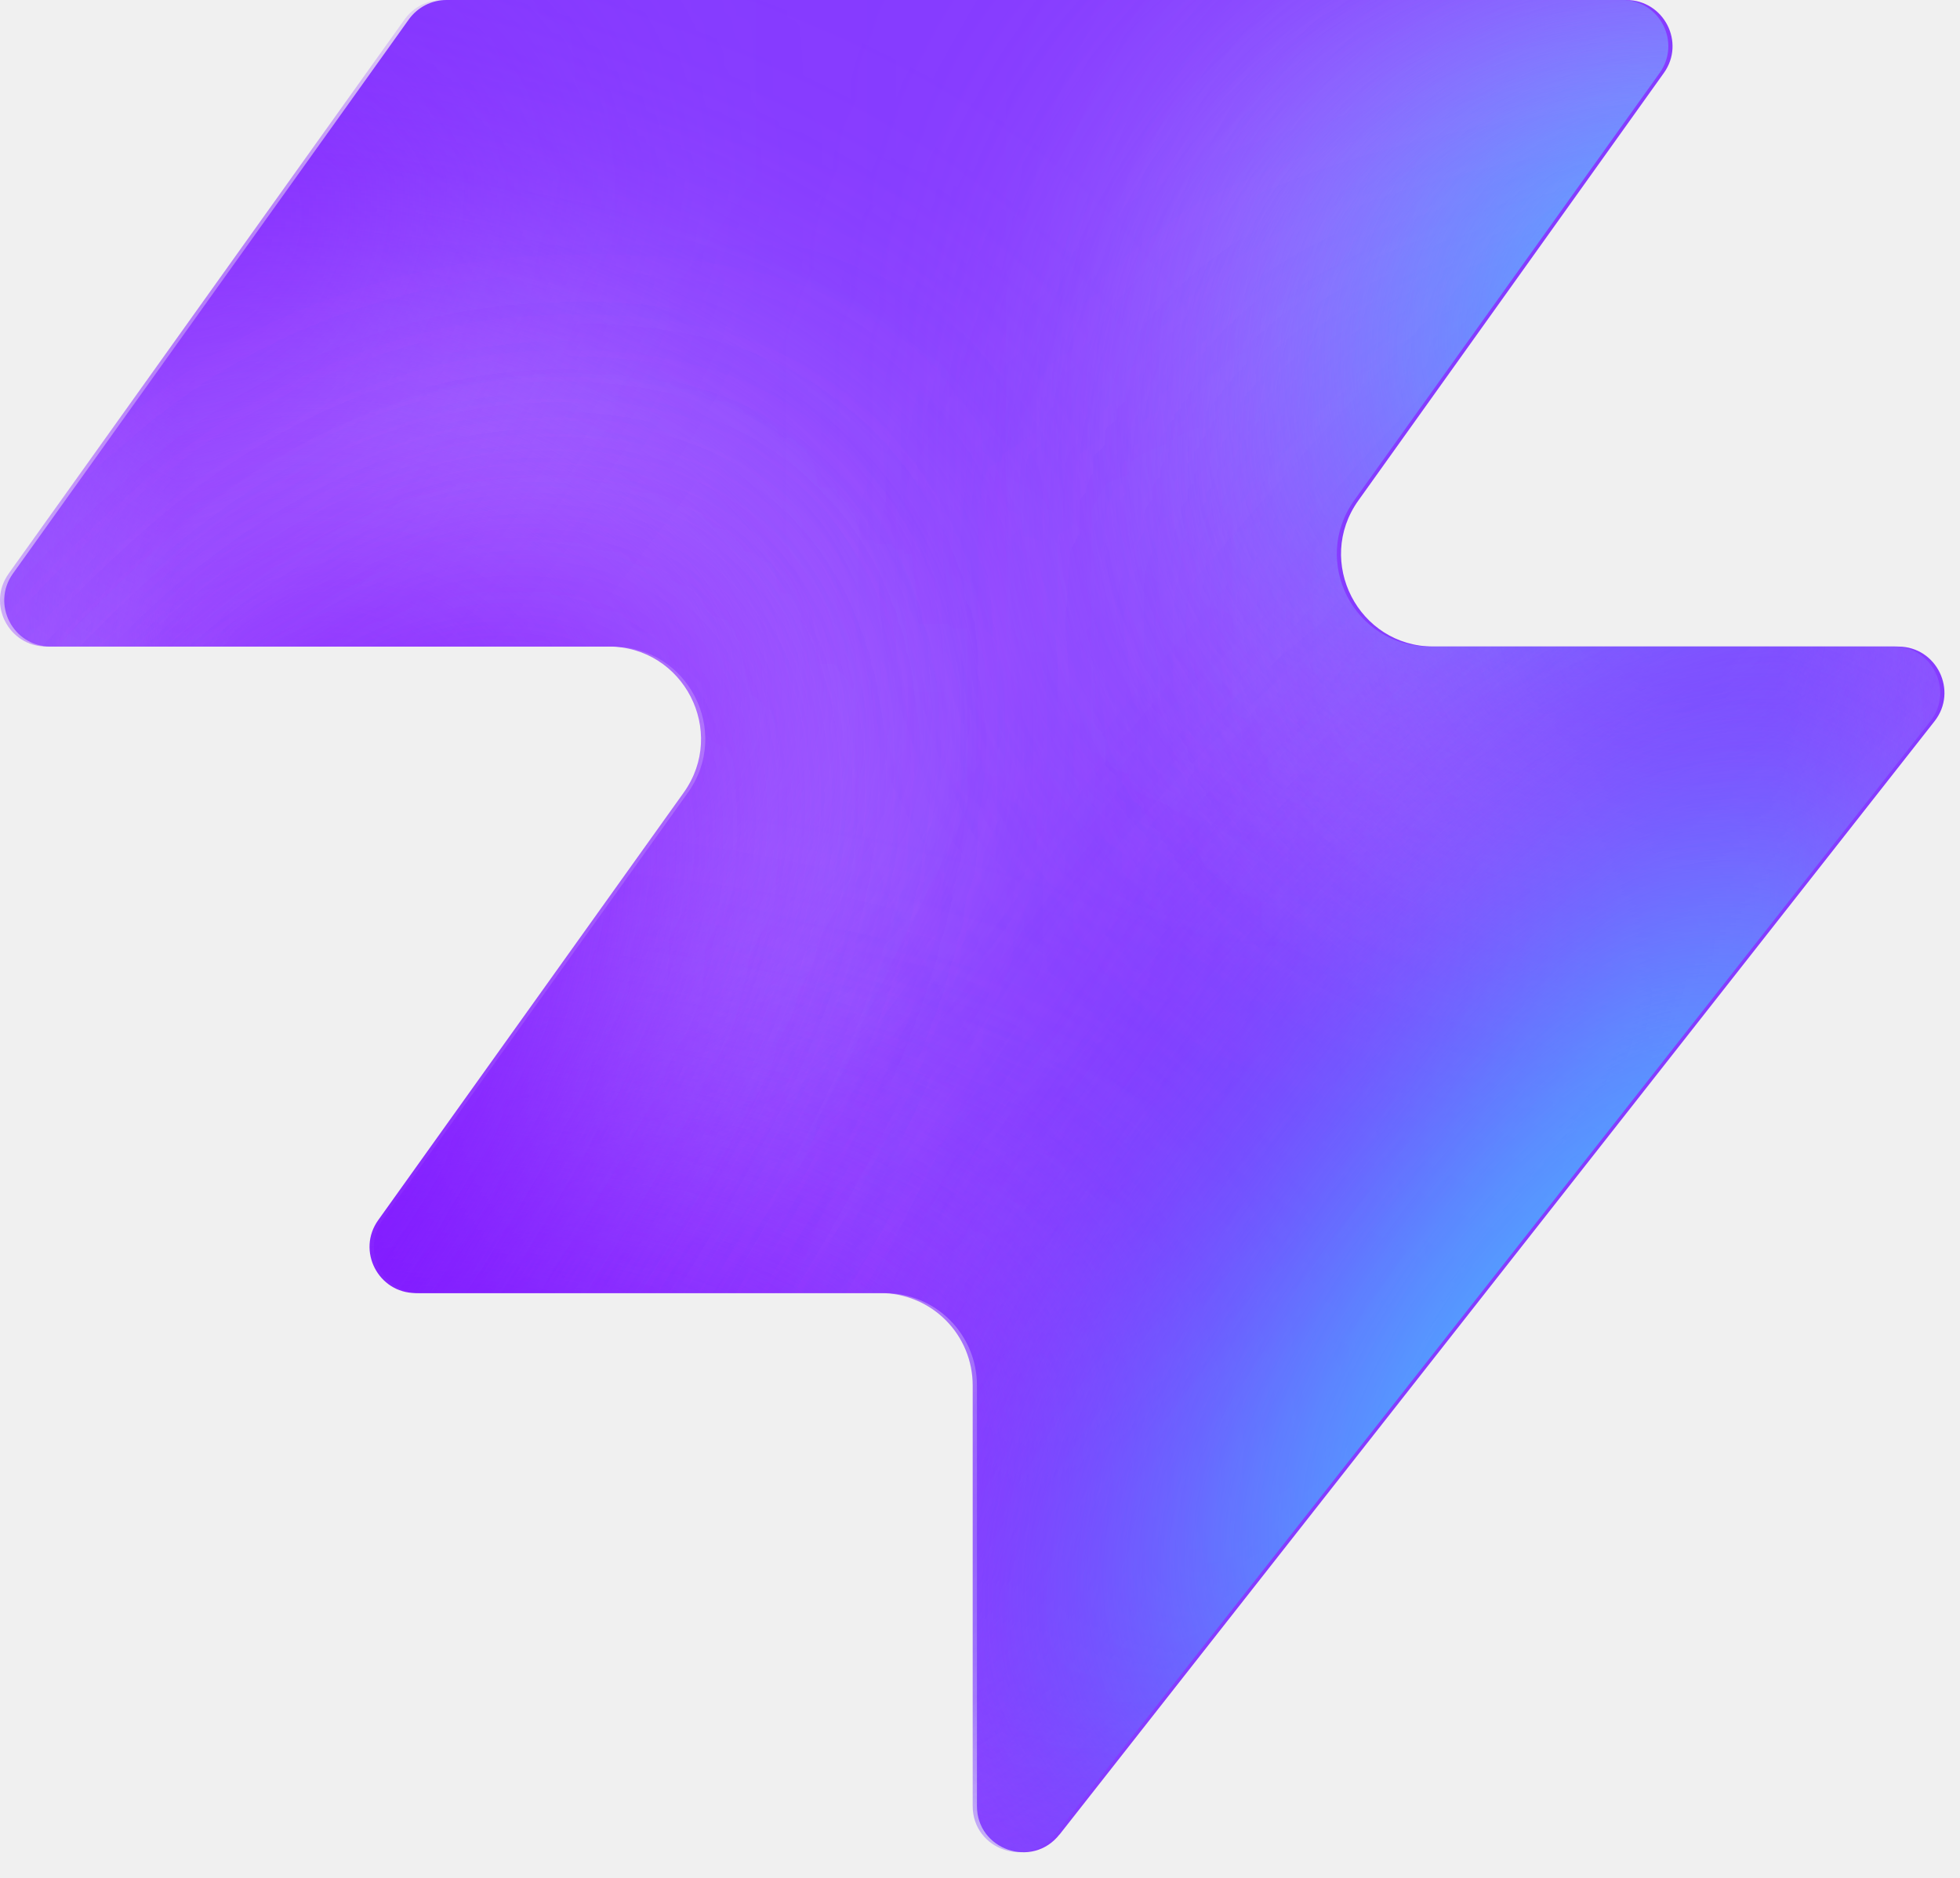
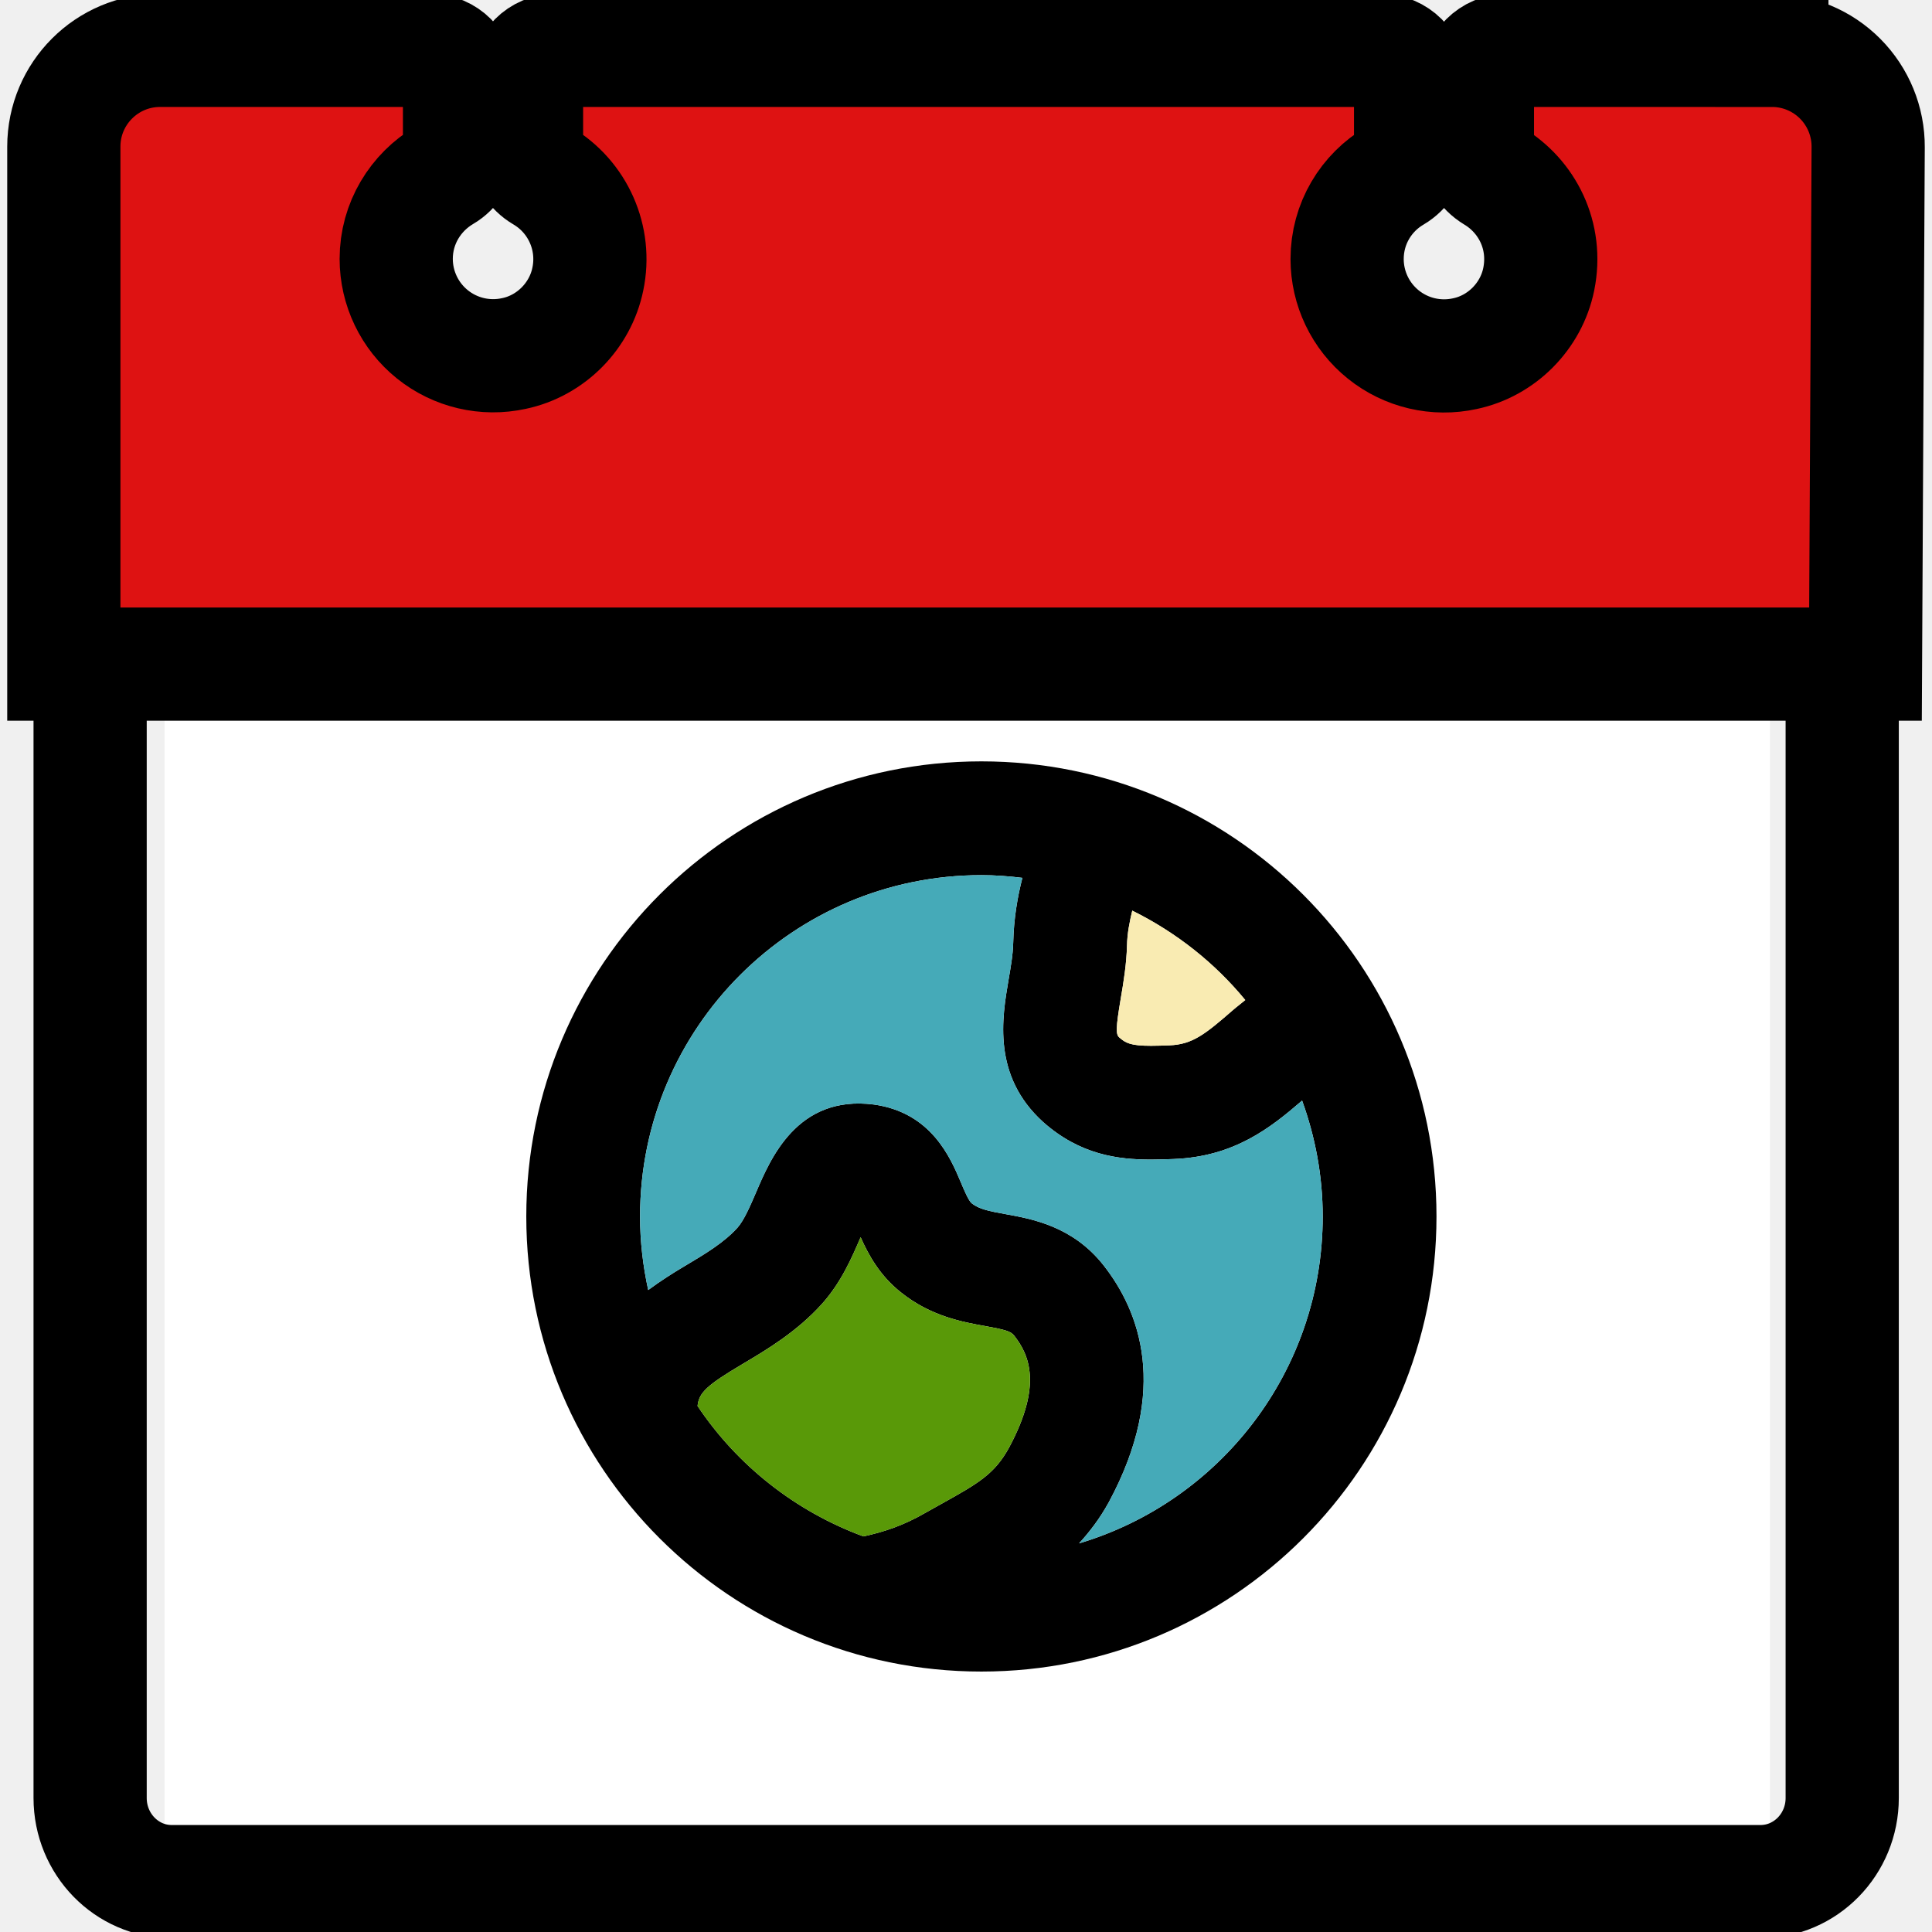
- <svg xmlns="http://www.w3.org/2000/svg" width="48" height="46" fill="none" viewBox="0 0 48 46">
-   <path fill="#863bff" d="M25.946 44.938c-.664.845-2.021.375-2.021-.698V33.937a2.26 2.26 0 0 0-2.262-2.262H10.287c-.92 0-1.456-1.04-.92-1.788l7.48-10.471c1.07-1.497 0-3.578-1.842-3.578H1.237c-.92 0-1.456-1.04-.92-1.788L10.013.474c.214-.297.556-.474.92-.474h28.894c.92 0 1.456 1.04.92 1.788l-7.48 10.471c-1.07 1.498 0 3.579 1.842 3.579h11.377c.943 0 1.473 1.088.89 1.83L25.947 44.94z" style="fill:#863bff;fill:color(display-p3 .525 .23 1);fill-opacity:1" />
-   <mask id="a" width="48" height="46" x="0" y="0" maskUnits="userSpaceOnUse" style="mask-type:alpha">
-     <path fill="#000" d="M25.842 44.938c-.664.844-2.021.375-2.021-.698V33.937a2.26 2.26 0 0 0-2.262-2.262H10.183c-.92 0-1.456-1.04-.92-1.788l7.48-10.471c1.07-1.498 0-3.579-1.842-3.579H1.133c-.92 0-1.456-1.04-.92-1.787L9.91.473c.214-.297.556-.474.92-.474h28.894c.92 0 1.456 1.04.92 1.788l-7.48 10.471c-1.07 1.498 0 3.578 1.842 3.578h11.377c.943 0 1.473 1.088.89 1.832L25.843 44.94z" style="fill:#000;fill-opacity:1" />
-   </mask>
-   <g mask="url(#a)">
-     <g filter="url(#b)">
-       <ellipse cx="5.508" cy="14.704" fill="#ede6ff" rx="5.508" ry="14.704" style="fill:#ede6ff;fill:color(display-p3 .927 .903 1);fill-opacity:1" transform="matrix(.00324 1 1 -.00324 -4.47 31.516)" />
-     </g>
-     <g filter="url(#c)">
-       <ellipse cx="10.399" cy="29.851" fill="#ede6ff" rx="10.399" ry="29.851" style="fill:#ede6ff;fill:color(display-p3 .927 .903 1);fill-opacity:1" transform="matrix(.00324 1 1 -.00324 -39.328 7.883)" />
-     </g>
-     <g filter="url(#d)">
-       <ellipse cx="5.508" cy="30.487" fill="#7e14ff" rx="5.508" ry="30.487" style="fill:#7e14ff;fill:color(display-p3 .492 .077 1);fill-opacity:1" transform="rotate(89.814 -25.913 -14.639)scale(1 -1)" />
-     </g>
-     <g filter="url(#e)">
-       <ellipse cx="5.508" cy="30.599" fill="#7e14ff" rx="5.508" ry="30.599" style="fill:#7e14ff;fill:color(display-p3 .492 .077 1);fill-opacity:1" transform="rotate(89.814 -32.644 -3.334)scale(1 -1)" />
-     </g>
-     <g filter="url(#f)">
-       <ellipse cx="5.508" cy="30.599" fill="#7e14ff" rx="5.508" ry="30.599" style="fill:#7e14ff;fill:color(display-p3 .492 .077 1);fill-opacity:1" transform="matrix(.00324 1 1 -.00324 -34.34 30.47)" />
-     </g>
-     <g filter="url(#g)">
-       <ellipse cx="14.072" cy="22.078" fill="#ede6ff" rx="14.072" ry="22.078" style="fill:#ede6ff;fill:color(display-p3 .927 .903 1);fill-opacity:1" transform="rotate(93.35 24.506 48.493)scale(-1 1)" />
-     </g>
-     <g filter="url(#h)">
-       <ellipse cx="3.47" cy="21.501" fill="#7e14ff" rx="3.47" ry="21.501" style="fill:#7e14ff;fill:color(display-p3 .492 .077 1);fill-opacity:1" transform="rotate(89.009 28.708 47.59)scale(-1 1)" />
-     </g>
-     <g filter="url(#i)">
-       <ellipse cx="3.47" cy="21.501" fill="#7e14ff" rx="3.47" ry="21.501" style="fill:#7e14ff;fill:color(display-p3 .492 .077 1);fill-opacity:1" transform="rotate(89.009 28.708 47.59)scale(-1 1)" />
-     </g>
-     <g filter="url(#j)">
-       <ellipse cx=".387" cy="8.972" fill="#7e14ff" rx="4.407" ry="29.108" style="fill:#7e14ff;fill:color(display-p3 .492 .077 1);fill-opacity:1" transform="rotate(39.51 .387 8.972)" />
-     </g>
-     <g filter="url(#k)">
-       <ellipse cx="47.523" cy="-6.092" fill="#7e14ff" rx="4.407" ry="29.108" style="fill:#7e14ff;fill:color(display-p3 .492 .077 1);fill-opacity:1" transform="rotate(37.892 47.523 -6.092)" />
-     </g>
-     <g filter="url(#l)">
-       <ellipse cx="41.412" cy="6.333" fill="#47bfff" rx="5.971" ry="9.665" style="fill:#47bfff;fill:color(display-p3 .28 .748 1);fill-opacity:1" transform="rotate(37.892 41.412 6.333)" />
-     </g>
-     <g filter="url(#m)">
-       <ellipse cx="-1.879" cy="38.332" fill="#7e14ff" rx="4.407" ry="29.108" style="fill:#7e14ff;fill:color(display-p3 .492 .077 1);fill-opacity:1" transform="rotate(37.892 -1.88 38.332)" />
-     </g>
-     <g filter="url(#n)">
-       <ellipse cx="-1.879" cy="38.332" fill="#7e14ff" rx="4.407" ry="29.108" style="fill:#7e14ff;fill:color(display-p3 .492 .077 1);fill-opacity:1" transform="rotate(37.892 -1.88 38.332)" />
-     </g>
-     <g filter="url(#o)">
-       <ellipse cx="35.651" cy="29.907" fill="#7e14ff" rx="4.407" ry="29.108" style="fill:#7e14ff;fill:color(display-p3 .492 .077 1);fill-opacity:1" transform="rotate(37.892 35.651 29.907)" />
-     </g>
-     <g filter="url(#p)">
-       <ellipse cx="38.418" cy="32.4" fill="#47bfff" rx="5.971" ry="15.297" style="fill:#47bfff;fill:color(display-p3 .28 .748 1);fill-opacity:1" transform="rotate(37.892 38.418 32.4)" />
-     </g>
-   </g>
-   <defs>
-     <filter id="b" width="60.045" height="41.654" x="-19.77" y="16.149" color-interpolation-filters="sRGB" filterUnits="userSpaceOnUse">
-       <feFlood flood-opacity="0" result="BackgroundImageFix" />
-       <feBlend in="SourceGraphic" in2="BackgroundImageFix" result="shape" />
-       <feGaussianBlur result="effect1_foregroundBlur_2002_17158" stdDeviation="7.659" />
-     </filter>
-     <filter id="c" width="90.34" height="51.437" x="-54.613" y="-7.533" color-interpolation-filters="sRGB" filterUnits="userSpaceOnUse">
-       <feFlood flood-opacity="0" result="BackgroundImageFix" />
-       <feBlend in="SourceGraphic" in2="BackgroundImageFix" result="shape" />
-       <feGaussianBlur result="effect1_foregroundBlur_2002_17158" stdDeviation="7.659" />
-     </filter>
-     <filter id="d" width="79.355" height="29.4" x="-49.64" y="2.03" color-interpolation-filters="sRGB" filterUnits="userSpaceOnUse">
-       <feFlood flood-opacity="0" result="BackgroundImageFix" />
-       <feBlend in="SourceGraphic" in2="BackgroundImageFix" result="shape" />
-       <feGaussianBlur result="effect1_foregroundBlur_2002_17158" stdDeviation="4.596" />
-     </filter>
-     <filter id="e" width="79.579" height="29.4" x="-45.045" y="20.029" color-interpolation-filters="sRGB" filterUnits="userSpaceOnUse">
-       <feFlood flood-opacity="0" result="BackgroundImageFix" />
-       <feBlend in="SourceGraphic" in2="BackgroundImageFix" result="shape" />
-       <feGaussianBlur result="effect1_foregroundBlur_2002_17158" stdDeviation="4.596" />
-     </filter>
-     <filter id="f" width="79.579" height="29.4" x="-43.513" y="21.178" color-interpolation-filters="sRGB" filterUnits="userSpaceOnUse">
-       <feFlood flood-opacity="0" result="BackgroundImageFix" />
-       <feBlend in="SourceGraphic" in2="BackgroundImageFix" result="shape" />
-       <feGaussianBlur result="effect1_foregroundBlur_2002_17158" stdDeviation="4.596" />
-     </filter>
-     <filter id="g" width="74.749" height="58.852" x="15.756" y="-17.901" color-interpolation-filters="sRGB" filterUnits="userSpaceOnUse">
-       <feFlood flood-opacity="0" result="BackgroundImageFix" />
-       <feBlend in="SourceGraphic" in2="BackgroundImageFix" result="shape" />
-       <feGaussianBlur result="effect1_foregroundBlur_2002_17158" stdDeviation="7.659" />
-     </filter>
-     <filter id="h" width="61.377" height="25.362" x="23.548" y="2.284" color-interpolation-filters="sRGB" filterUnits="userSpaceOnUse">
-       <feFlood flood-opacity="0" result="BackgroundImageFix" />
-       <feBlend in="SourceGraphic" in2="BackgroundImageFix" result="shape" />
-       <feGaussianBlur result="effect1_foregroundBlur_2002_17158" stdDeviation="4.596" />
-     </filter>
-     <filter id="i" width="61.377" height="25.362" x="23.548" y="2.284" color-interpolation-filters="sRGB" filterUnits="userSpaceOnUse">
-       <feFlood flood-opacity="0" result="BackgroundImageFix" />
-       <feBlend in="SourceGraphic" in2="BackgroundImageFix" result="shape" />
-       <feGaussianBlur result="effect1_foregroundBlur_2002_17158" stdDeviation="4.596" />
-     </filter>
-     <filter id="j" width="56.045" height="63.649" x="-27.636" y="-22.853" color-interpolation-filters="sRGB" filterUnits="userSpaceOnUse">
-       <feFlood flood-opacity="0" result="BackgroundImageFix" />
-       <feBlend in="SourceGraphic" in2="BackgroundImageFix" result="shape" />
-       <feGaussianBlur result="effect1_foregroundBlur_2002_17158" stdDeviation="4.596" />
-     </filter>
-     <filter id="k" width="54.814" height="64.646" x="20.116" y="-38.415" color-interpolation-filters="sRGB" filterUnits="userSpaceOnUse">
-       <feFlood flood-opacity="0" result="BackgroundImageFix" />
-       <feBlend in="SourceGraphic" in2="BackgroundImageFix" result="shape" />
-       <feGaussianBlur result="effect1_foregroundBlur_2002_17158" stdDeviation="4.596" />
-     </filter>
-     <filter id="l" width="33.541" height="35.313" x="24.641" y="-11.323" color-interpolation-filters="sRGB" filterUnits="userSpaceOnUse">
-       <feFlood flood-opacity="0" result="BackgroundImageFix" />
-       <feBlend in="SourceGraphic" in2="BackgroundImageFix" result="shape" />
-       <feGaussianBlur result="effect1_foregroundBlur_2002_17158" stdDeviation="4.596" />
-     </filter>
-     <filter id="m" width="54.814" height="64.646" x="-29.286" y="6.009" color-interpolation-filters="sRGB" filterUnits="userSpaceOnUse">
-       <feFlood flood-opacity="0" result="BackgroundImageFix" />
-       <feBlend in="SourceGraphic" in2="BackgroundImageFix" result="shape" />
-       <feGaussianBlur result="effect1_foregroundBlur_2002_17158" stdDeviation="4.596" />
-     </filter>
-     <filter id="n" width="54.814" height="64.646" x="-29.286" y="6.009" color-interpolation-filters="sRGB" filterUnits="userSpaceOnUse">
-       <feFlood flood-opacity="0" result="BackgroundImageFix" />
-       <feBlend in="SourceGraphic" in2="BackgroundImageFix" result="shape" />
-       <feGaussianBlur result="effect1_foregroundBlur_2002_17158" stdDeviation="4.596" />
-     </filter>
-     <filter id="o" width="54.814" height="64.646" x="8.244" y="-2.416" color-interpolation-filters="sRGB" filterUnits="userSpaceOnUse">
-       <feFlood flood-opacity="0" result="BackgroundImageFix" />
-       <feBlend in="SourceGraphic" in2="BackgroundImageFix" result="shape" />
-       <feGaussianBlur result="effect1_foregroundBlur_2002_17158" stdDeviation="4.596" />
-     </filter>
-     <filter id="p" width="39.409" height="43.623" x="18.713" y="10.588" color-interpolation-filters="sRGB" filterUnits="userSpaceOnUse">
-       <feFlood flood-opacity="0" result="BackgroundImageFix" />
-       <feBlend in="SourceGraphic" in2="BackgroundImageFix" result="shape" />
-       <feGaussianBlur result="effect1_foregroundBlur_2002_17158" stdDeviation="4.596" />
-     </filter>
-   </defs>
+ <svg xmlns="http://www.w3.org/2000/svg" width="512" height="512">
+   <rect x="0" y="0" width="512" height="512" fill="none" />
+   <rect x="43.615" y="168.605" width="425.451" height="314.902" fill="#ffffff" />
+   <path d="M466.5,498.658h-420.957c-11.963,0 -21.66,-9.928 -21.66,-22.176v-301.875c0,-33.037 25.078,-59.802 56.015,-59.802h352.292c30.937,0 56.015,26.766 56.015,59.802v301.875c0,12.27 -9.72,22.176 -21.705,22.176z" fill="none" stroke="#000000" stroke-width="30" stroke-linecap="round" stroke-linejoin="bevel" stroke-miterlimit="10" />
+   <path d="M469.563,13.342h-69.997c-4.439,0 -8.034,3.595 -8.034,8.034v18.154c0,2.974 1.687,5.548 4.217,7.102c8.922,5.326 14.381,15.846 12.029,27.386c-1.997,9.765 -9.809,17.666 -19.574,19.707c-7.598,1.669 -15.543,-0.194 -21.607,-5.067c-6.064,-4.873 -9.592,-12.232 -9.597,-20.011c0,-9.41 5.06,-17.621 12.65,-22.06c2.53,-1.509 4.172,-4.083 4.172,-7.013v-18.198c0,-4.439 -3.595,-8.034 -8.034,-8.034h-218.4c-4.35,0 -7.856,3.506 -7.856,7.856v18.465c0,2.885 1.642,5.415 4.128,6.88c9.516,5.588 14.395,16.633 12.117,27.431c-1.997,9.765 -9.809,17.666 -19.574,19.707c-7.598,1.669 -15.543,-0.194 -21.607,-5.067c-6.064,-4.873 -9.592,-12.232 -9.597,-20.011c0,-9.454 5.149,-17.666 12.739,-22.149c2.441,-1.42 4.039,-3.995 4.039,-6.835v-18.42c0,-4.35 -3.506,-7.856 -7.856,-7.856h-71.485c-14.095,0 -25.522,11.427 -25.522,25.522v137.137h477.461l0.71,-137.003c0.041,-6.794 -2.63,-13.323 -7.421,-18.139c-4.791,-4.816 -11.307,-7.522 -18.101,-7.516z" fill="#de1212" stroke="#000000" stroke-width="30" stroke-miterlimit="10" />
+   <path d="M260.078,201.769c-66.605,0 -120.606,54.001 -120.606,120.606c0,66.605 54.001,120.606 120.606,120.606c66.605,0 120.606,-54.001 120.606,-120.606c0,-66.605 -54.001,-120.606 -120.606,-120.606zM330.011,265.016c-1.029,0.882 -2.269,1.783 -3.253,2.65c-7.463,6.494 -10.749,9.128 -16.885,9.362c-1.696,0.06 -3.302,0.121 -4.832,0.121c-5.39,0 -6.743,-0.72 -8.45,-2.239c-0.867,-0.78 -0.927,-2.371 0.411,-10.248c0.765,-4.478 1.53,-9.159 1.662,-14.058c0.075,-3.343 0.694,-6.317 1.398,-9.275c11.589,5.729 21.818,13.794 29.948,23.688zM267.382,383.681c-3.754,6.818 -7.862,9.29 -17.623,14.706l-4.478,2.503c-5.785,3.358 -10.983,5.08 -16.474,6.271c-18.049,-6.656 -33.419,-18.814 -43.946,-34.554c0.369,-3.562 2.442,-5.506 12.057,-11.205c6.347,-3.769 14.235,-8.45 20.936,-15.886c5.08,-5.668 7.922,-12.279 10.203,-17.593c0,0 0,-0.03 0.015,-0.045c2.077,4.666 5.08,10.203 10.734,14.65c7.877,6.302 16.225,7.802 22.32,8.906c5.461,0.972 6.758,1.413 7.625,2.503c4.048,5.141 7.538,13.18 -1.368,29.744zM285.959,409.015c2.781,-3.049 5.461,-6.494 7.892,-10.922c16.135,-29.944 8.126,-50.688 -1.459,-62.851c-8.141,-10.278 -18.845,-12.204 -25.927,-13.485c-4.417,-0.795 -7.006,-1.327 -8.936,-2.857c-0.825,-0.648 -2.031,-3.505 -2.902,-5.578c-2.725,-6.464 -7.802,-18.506 -23.055,-20.612c-20.375,-2.604 -27.457,14.544 -31.226,23.322c-1.56,3.622 -3.181,7.391 -4.918,9.336c-3.607,3.991 -8.612,6.965 -13.911,10.116c-3.075,1.824 -6.434,3.946 -9.731,6.388c-1.383,-6.29 -2.163,-12.799 -2.163,-19.497c0,-49.953 40.501,-90.454 90.454,-90.454c3.682,0 7.304,0.279 10.866,0.72c-1.312,5.122 -2.28,10.76 -2.431,17.194c-0.087,3.373 -0.694,6.626 -1.221,9.731c-1.738,10.157 -4.372,25.501 9.128,37.765c9.863,8.778 20.009,9.969 28.621,9.969c1.885,0 3.856,-0.075 5.932,-0.147c16.12,-0.603 25.734,-8.273 34.098,-15.487c3.475,9.596 5.461,19.904 5.461,30.709c0,40.957 -27.238,75.511 -64.573,86.64z" fill="#000000" stroke-miterlimit="10" />
+   <path d="M300.063,241.328c-0.709,2.959 -1.327,5.932 -1.398,9.275c-0.132,4.903 -0.897,9.584 -1.662,14.058c-1.338,7.877 -1.281,9.468 -0.411,10.248c1.707,1.519 3.06,2.239 8.45,2.239c1.53,0 3.136,-0.06 4.828,-0.117c6.14,-0.234 9.422,-2.872 16.885,-9.362c0.988,-0.867 2.224,-1.768 3.253,-2.65c-8.126,-9.897 -18.355,-17.963 -29.944,-23.692z" fill="#f9ebb2" stroke-miterlimit="10" />
+   <path d="M261.122,351.438c-6.094,-1.104 -14.443,-2.604 -22.32,-8.906c-5.653,-4.447 -8.657,-9.98 -10.734,-14.65c-0.015,0.015 -0.015,0.03 -0.015,0.03c-2.28,5.329 -5.122,11.94 -10.203,17.608c-6.697,7.436 -14.59,12.117 -20.936,15.886c-9.615,5.699 -11.691,7.64 -12.057,11.205c10.527,15.739 25.896,27.898 43.946,34.554c5.491,-1.191 10.689,-2.913 16.474,-6.271l4.478,-2.503c9.761,-5.42 13.87,-7.892 17.623,-14.706c8.906,-16.564 5.42,-24.6 1.368,-29.741c-0.867,-1.093 -2.16,-1.534 -7.625,-2.506z" fill="#599908" stroke-miterlimit="10" />
+   <path d="M285.959,409.015c2.781,-3.049 5.461,-6.494 7.892,-10.922c16.135,-29.944 8.126,-50.688 -1.459,-62.851c-8.141,-10.278 -18.845,-12.204 -25.927,-13.485c-4.417,-0.795 -7.006,-1.327 -8.936,-2.857c-0.825,-0.648 -2.031,-3.505 -2.902,-5.578c-2.725,-6.464 -7.802,-18.506 -23.055,-20.612c-20.375,-2.604 -27.457,14.544 -31.226,23.322c-1.56,3.622 -3.181,7.391 -4.918,9.336c-3.607,3.991 -8.612,6.965 -13.911,10.116c-3.075,1.824 -6.434,3.946 -9.731,6.388c-1.383,-6.29 -2.163,-12.799 -2.163,-19.497c0,-49.953 40.501,-90.454 90.454,-90.454c3.682,0 7.304,0.279 10.866,0.72c-1.312,5.122 -2.28,10.76 -2.431,17.194c-0.087,3.373 -0.694,6.626 -1.221,9.731c-1.738,10.157 -4.372,25.501 9.128,37.765c9.863,8.778 20.009,9.969 28.621,9.969c1.885,0 3.856,-0.075 5.932,-0.147c16.12,-0.603 25.734,-8.273 34.098,-15.487c3.475,9.596 5.461,19.904 5.461,30.709c0,40.957 -27.238,75.511 -64.573,86.64z" fill="#45aab8" stroke-miterlimit="10" />
</svg>
